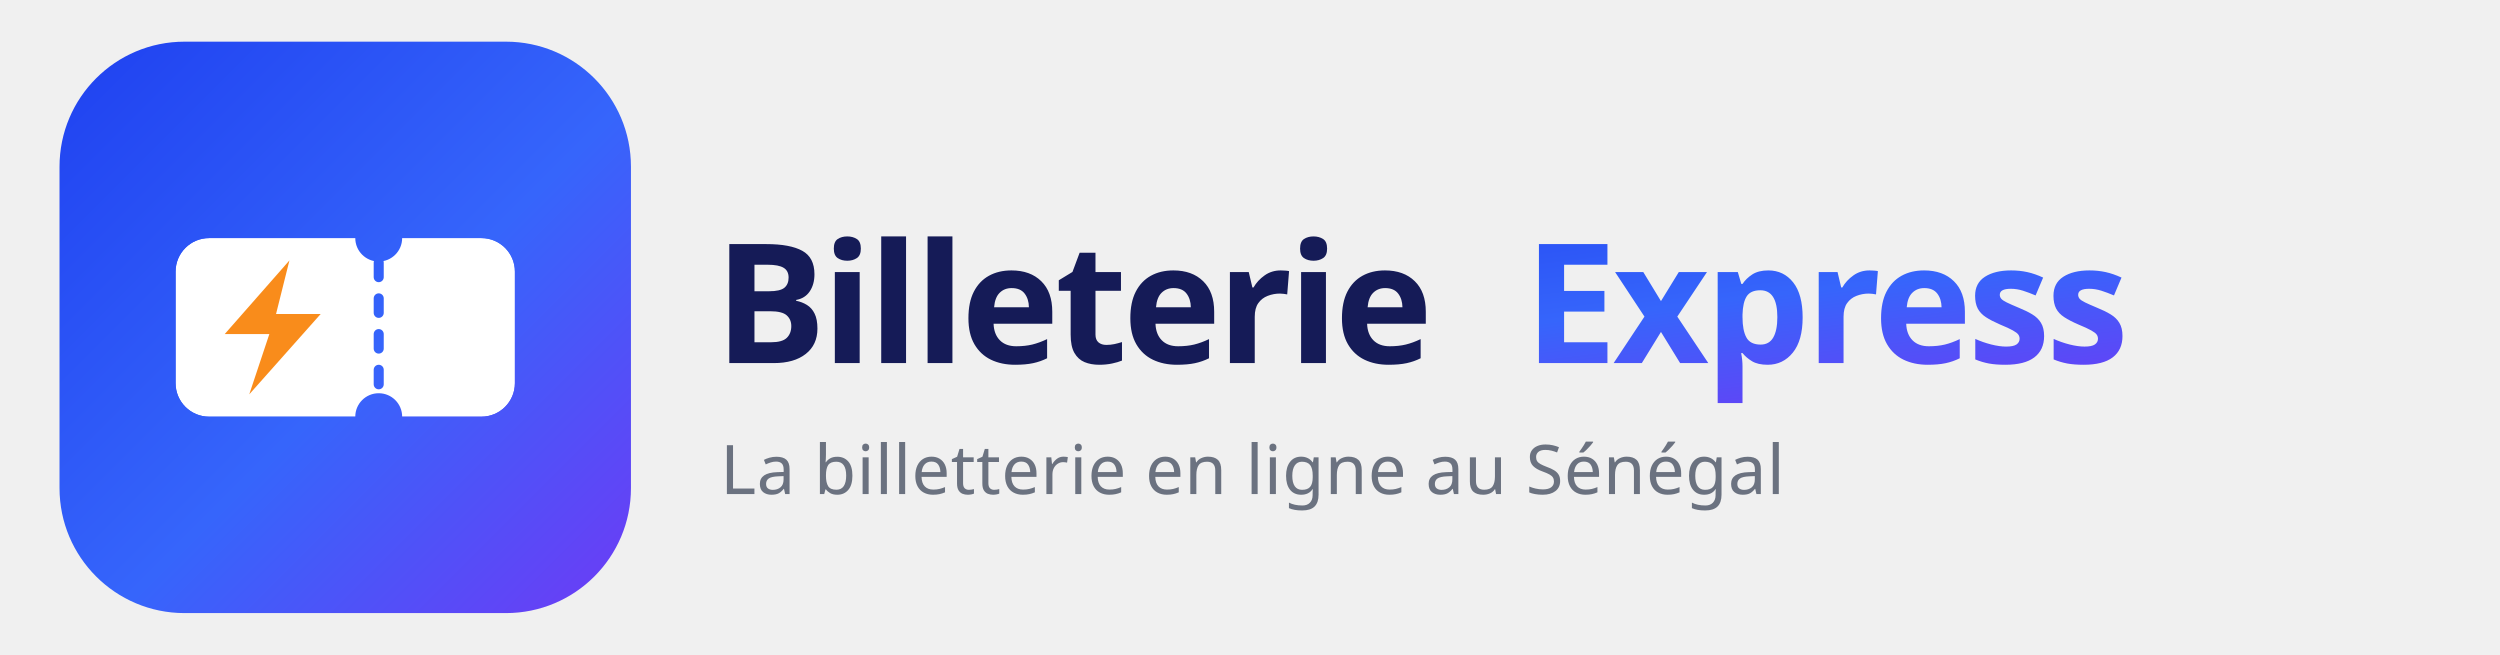
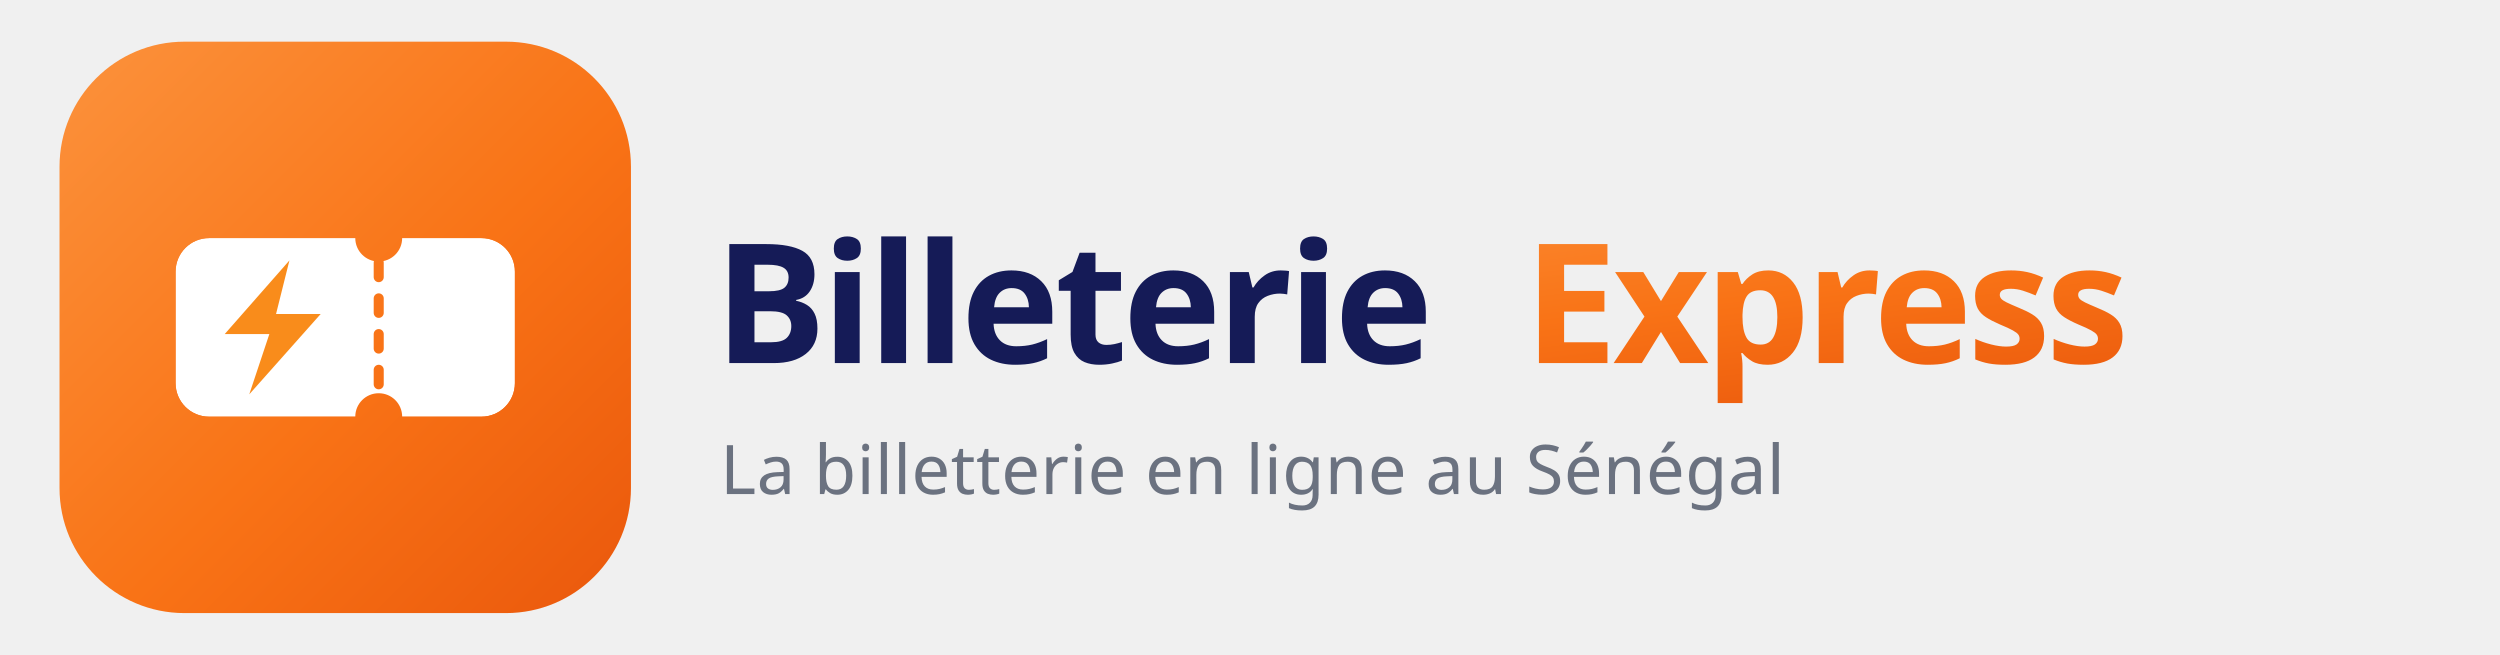
<svg xmlns="http://www.w3.org/2000/svg" viewBox="0 0 840 220" width="840" height="220" role="img" aria-label="Billeterie Express">
  <defs>
    <linearGradient id="beBrand" x1="0" y1="0" x2="1" y2="1">
-       <stop offset="0%" stop-color="#1f41f0" />
-       <stop offset="55%" stop-color="#3665fb" />
-       <stop offset="100%" stop-color="#6d3bf5" />
+       <stop offset="0%" stop-color="#fb923c" />
+       <stop offset="55%" stop-color="#f97316" />
+       <stop offset="100%" stop-color="#ea580c" />
    </linearGradient>
    <mask id="beTicket" maskUnits="userSpaceOnUse" x="0" y="0" width="512" height="512">
      <rect x="104" y="176" width="304" height="160" rx="30" fill="#ffffff" />
      <circle cx="286" cy="176" r="21" fill="#000000" />
      <circle cx="286" cy="336" r="21" fill="#000000" />
      <line x1="286" y1="198" x2="286" y2="314" stroke="#000000" stroke-width="9" stroke-dasharray="13 19" stroke-linecap="round" />
    </mask>
  </defs>
  <g transform="translate(20,14) scale(0.375)">
    <rect width="512" height="512" rx="112" fill="url(#beBrand)" />
    <g mask="url(#beTicket)">
      <rect x="104" y="176" width="304" height="160" rx="30" fill="#ffffff" />
    </g>
    <path d="M206 196 L148 262 L188 262 L170 316 L234 244 L194 244 Z" fill="#f98c1b" />
  </g>
  <text x="240" y="122" font-family="'Instrument Sans', 'Segoe UI', system-ui, -apple-system, sans-serif" font-size="56" font-weight="800" letter-spacing="-1.5">
    <tspan fill="#151b57">Billeterie</tspan>
    <tspan fill="url(#beBrand)" dx="16">Express</tspan>
  </text>
  <text x="242" y="166" font-family="'Instrument Sans', 'Segoe UI', system-ui, -apple-system, sans-serif" font-size="23" font-weight="500" fill="#6b7280" letter-spacing="0.2">La billetterie en ligne au Sénégal</text>
</svg>
